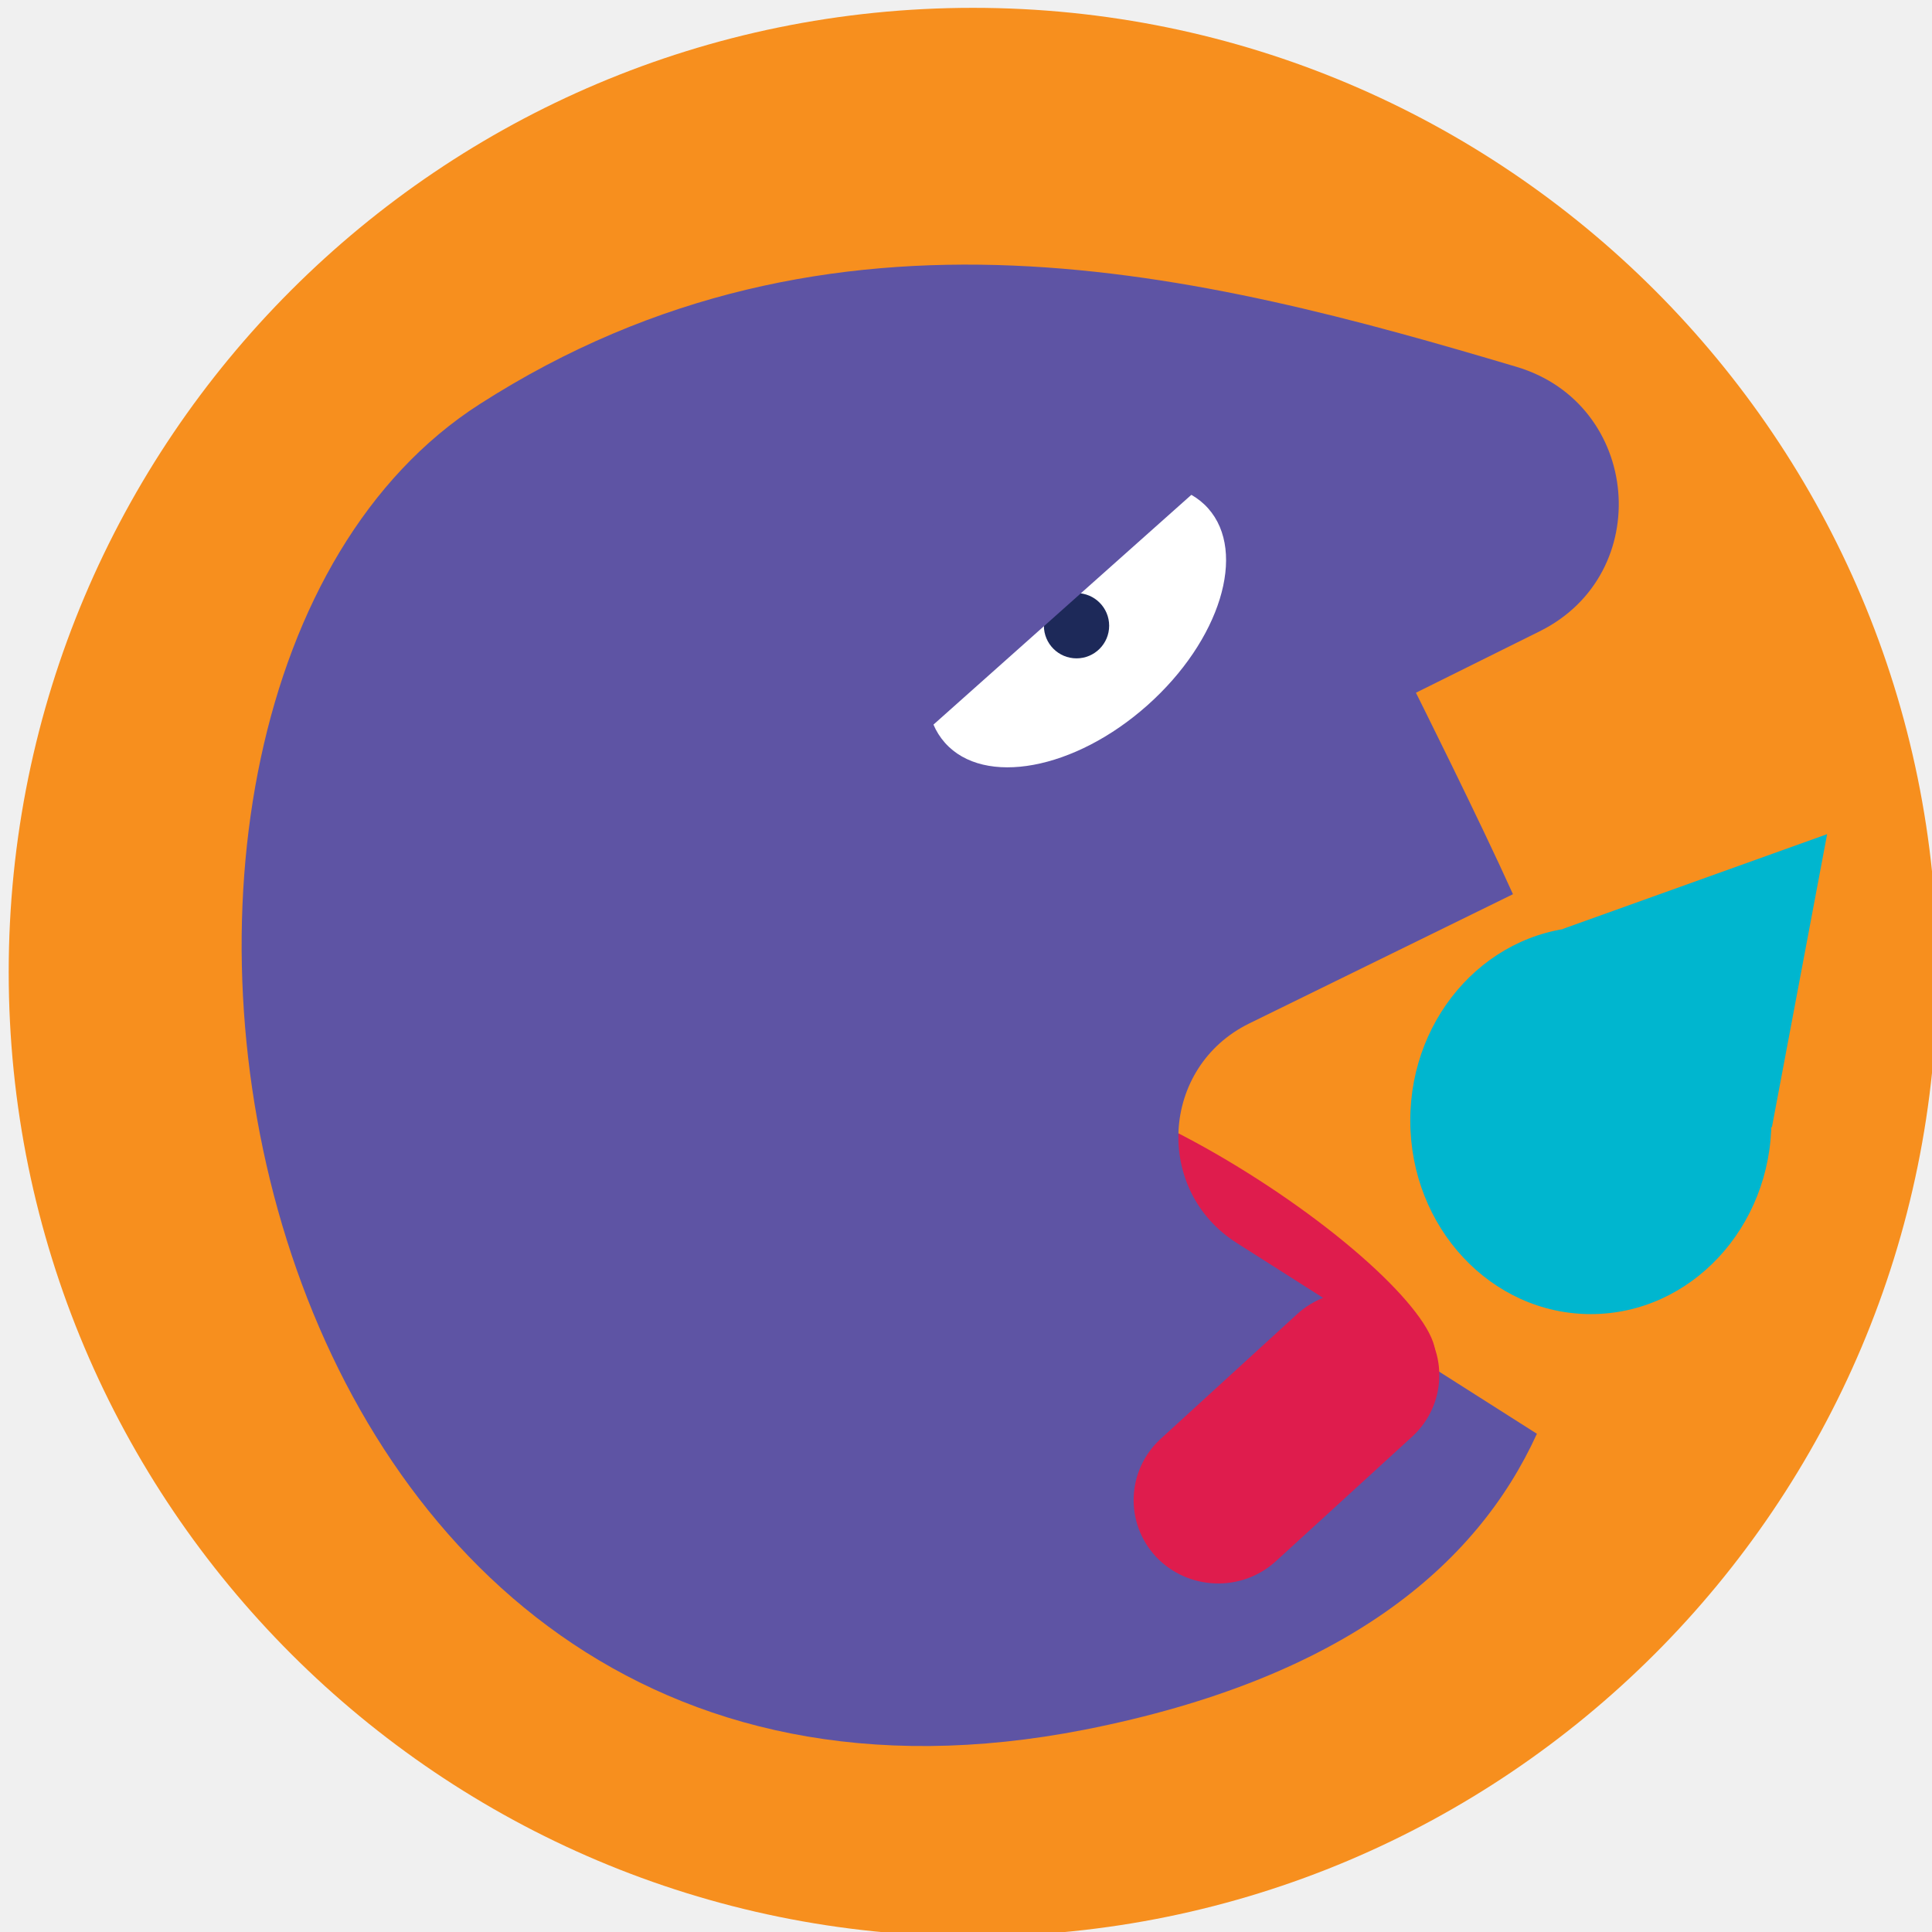
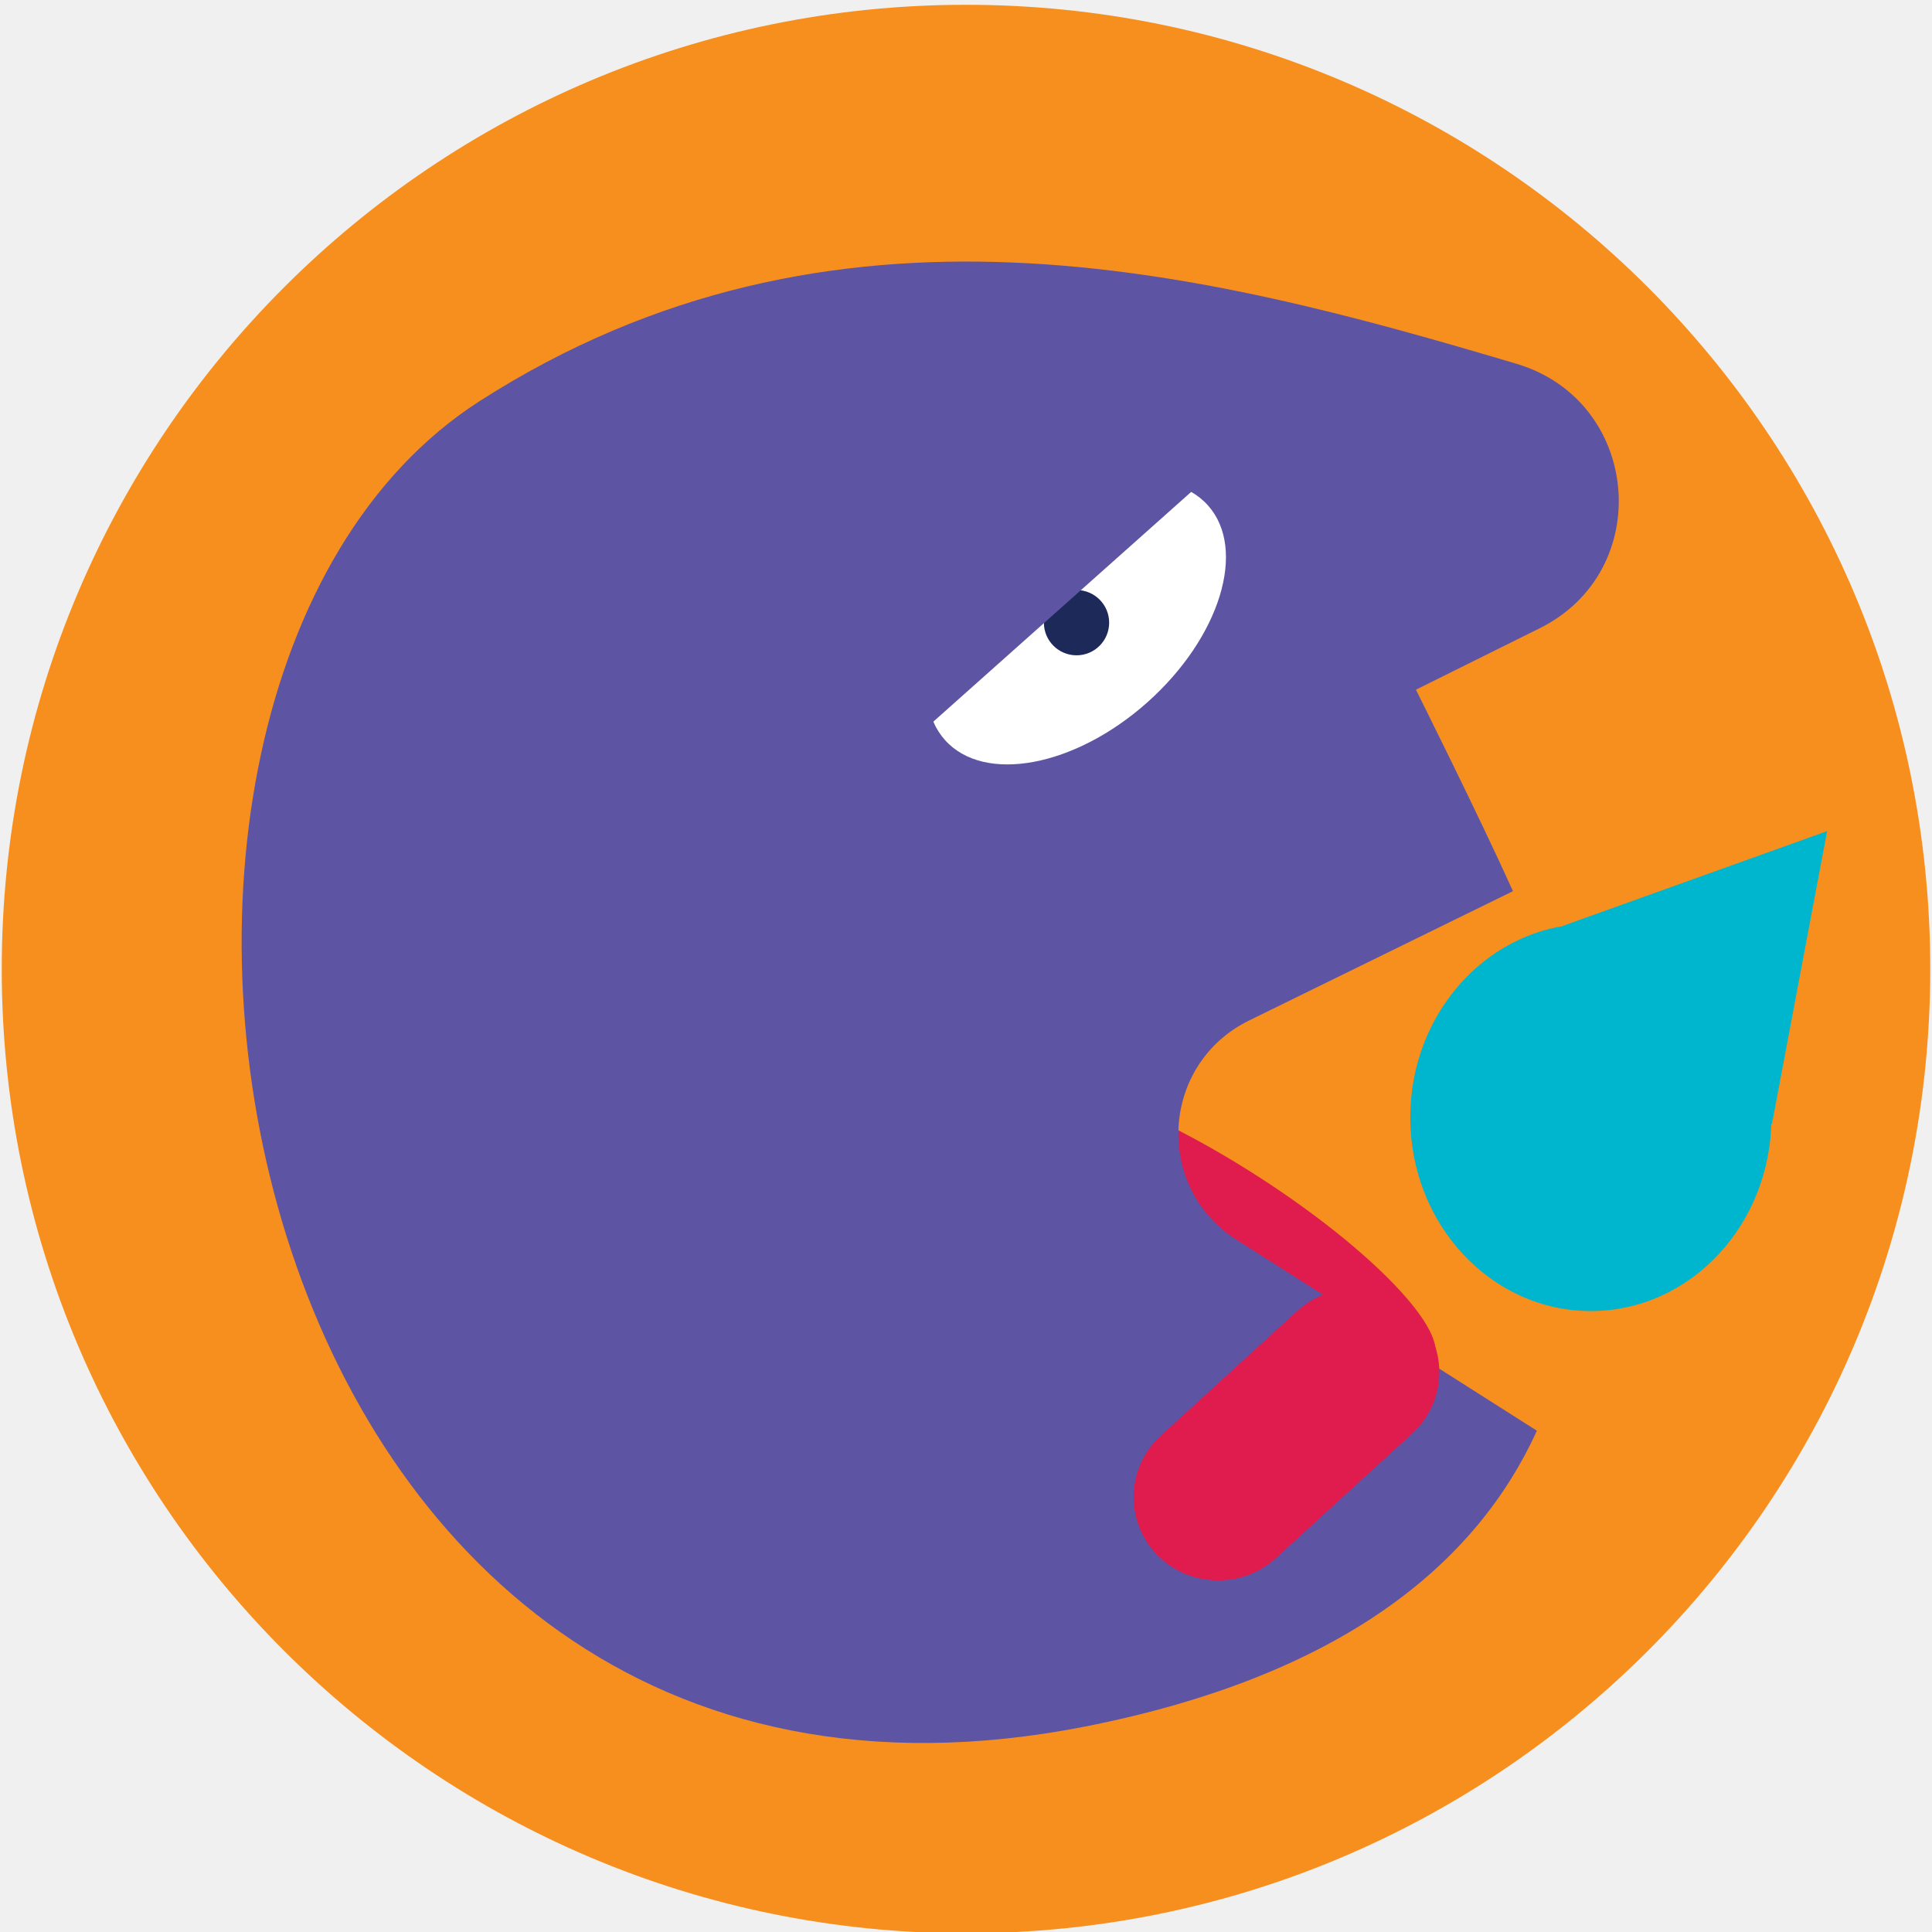
- <svg xmlns="http://www.w3.org/2000/svg" xmlns:xlink="http://www.w3.org/1999/xlink" id="Layer_1" viewBox="110 128 444 444">
-   <style>.st1{fill:#5e54a4}.st2{fill:#df1c4d}.st4{fill:#00b6cf}</style>
-   <switch>
-     <g>
-       <circle cx="333.6" cy="351.4" r="221.6" fill="#f78f1e" />
-       <ellipse transform="rotate(-57.289 391.536 410.549)" class="st2" cx="391.5" cy="410.5" rx="13.8" ry="56.8" />
-       <path class="st1" d="M220.2 220.9c81.2-52.1 166.4-30 238.3-8.6 28.6 8.5 32 47.6 5.3 60.8l-28.4 14.1s14.6 29.2 22.3 46.3l-60.6 29.7c-20.4 10-22 38.4-2.8 50.5l68.9 43.8c-13.9 30.5-44.6 56.3-103.9 68C159.9 564.6 116 287.8 220.2 220.9z" />
-       <ellipse transform="rotate(-41.7 357.373 271.772)" cx="357.4" cy="271.8" rx="40.5" ry="24.5" fill="#fff" />
-       <circle cx="357.4" cy="271.8" r="7.5" fill="#1d2959" />
-       <path transform="scale(-1) rotate(-41.7 -673.019 897.03)" class="st1" d="M293.1 239.2h97.1v34.3h-97.1z" />
-       <path class="st2" d="M375.7 485.8c-7.3-7.8-6.8-19.9 1-27.1l31.4-28.7c7.9-7.2 20.2-6.8 27.5 1 7.3 7.8 6.8 19.9-1 27.1l-31.4 28.7c-7.9 7.2-20.2 6.7-27.5-1z" />
-       <ellipse class="st4" cx="475.6" cy="385.5" rx="41.5" ry="44.5" />
-       <path class="st4" d="M529.9 319.7l-12.7 67.4-48.1-45.6z" />
-       <path fill="none" d="M-352.4 136.9h1359.9V644H-352.4z" />
-       <g>
-         <defs>
-           <circle id="SVGID_3_" cx="-422" cy="350" r="221.6" />
-         </defs>
-         <clipPath id="SVGID_2_">
-           <use xlink:href="#SVGID_3_" overflow="visible" />
-         </clipPath>
-         <g clip-path="url(#SVGID_2_)">
-           <path d="M137.6 50.7l-139 10.1S-305.6 315-963.8 631.5l319.9-14.2 321.4-218.7L137.6 50.7z" fill="#010101" />
-         </g>
-       </g>
-     </g>
-   </switch>
+ <svg xmlns="http://www.w3.org/2000/svg" version="1.1" id="Layer_1" x="0px" y="0px" viewBox="0 0 444 444" style="enable-background:new 0 0 444 444;" xml:space="preserve">
+   <style type="text/css">
+ 	.st0{fill:#F78F1E;}
+ 	.st1{fill:#DF1C4D;}
+ 	.st2{fill:#5E54A4;}
+ 	.st3{fill:#FFFFFF;}
+ 	.st4{fill:#1D2959;}
+ 	.st5{fill:#00B6CF;}
+ </style>
+   <g>
+     <circle class="st0" cx="222" cy="222.7" r="221.6" />
+     <ellipse transform="matrix(0.5404 -0.8414 0.8414 0.5404 -107.7695 366.4188)" class="st1" cx="281.5" cy="281.9" rx="13.8" ry="56.8" />
+     <path class="st2" d="M110.2,92.2c81.2-52.1,166.4-30,238.3-8.6c28.6,8.5,32,47.6,5.3,60.8l-28.4,14.1c0,0,14.6,29.2,22.3,46.3   l-60.6,29.7c-20.4,10-22,38.4-2.8,50.5l68.9,43.8c-13.9,30.5-44.6,56.3-103.9,68C49.9,435.9,6,159.1,110.2,92.2z" />
+     <ellipse transform="matrix(0.7466 -0.6652 0.6652 0.7466 -32.5134 200.8396)" class="st3" cx="247.4" cy="143.1" rx="40.5" ry="24.5" />
+     <circle class="st4" cx="247.4" cy="143.1" r="7.5" />
+     <path class="st2" d="M279.3,108.1l-72.5,64.6L184,147.1l72.5-64.6L279.3,108.1z" />
+     <path class="st1" d="M265.7,357.1c-7.3-7.8-6.8-19.9,1-27.1l31.4-28.7c7.9-7.2,20.2-6.8,27.5,1s6.8,19.9-1,27.1l-31.4,28.7   C285.3,365.3,273,364.8,265.7,357.1z" />
+     <ellipse class="st5" cx="365.6" cy="256.8" rx="41.5" ry="44.5" />
+     <path class="st5" d="M419.9,191l-12.7,67.4l-48.1-45.6L419.9,191z" />
+   </g>
</svg>
